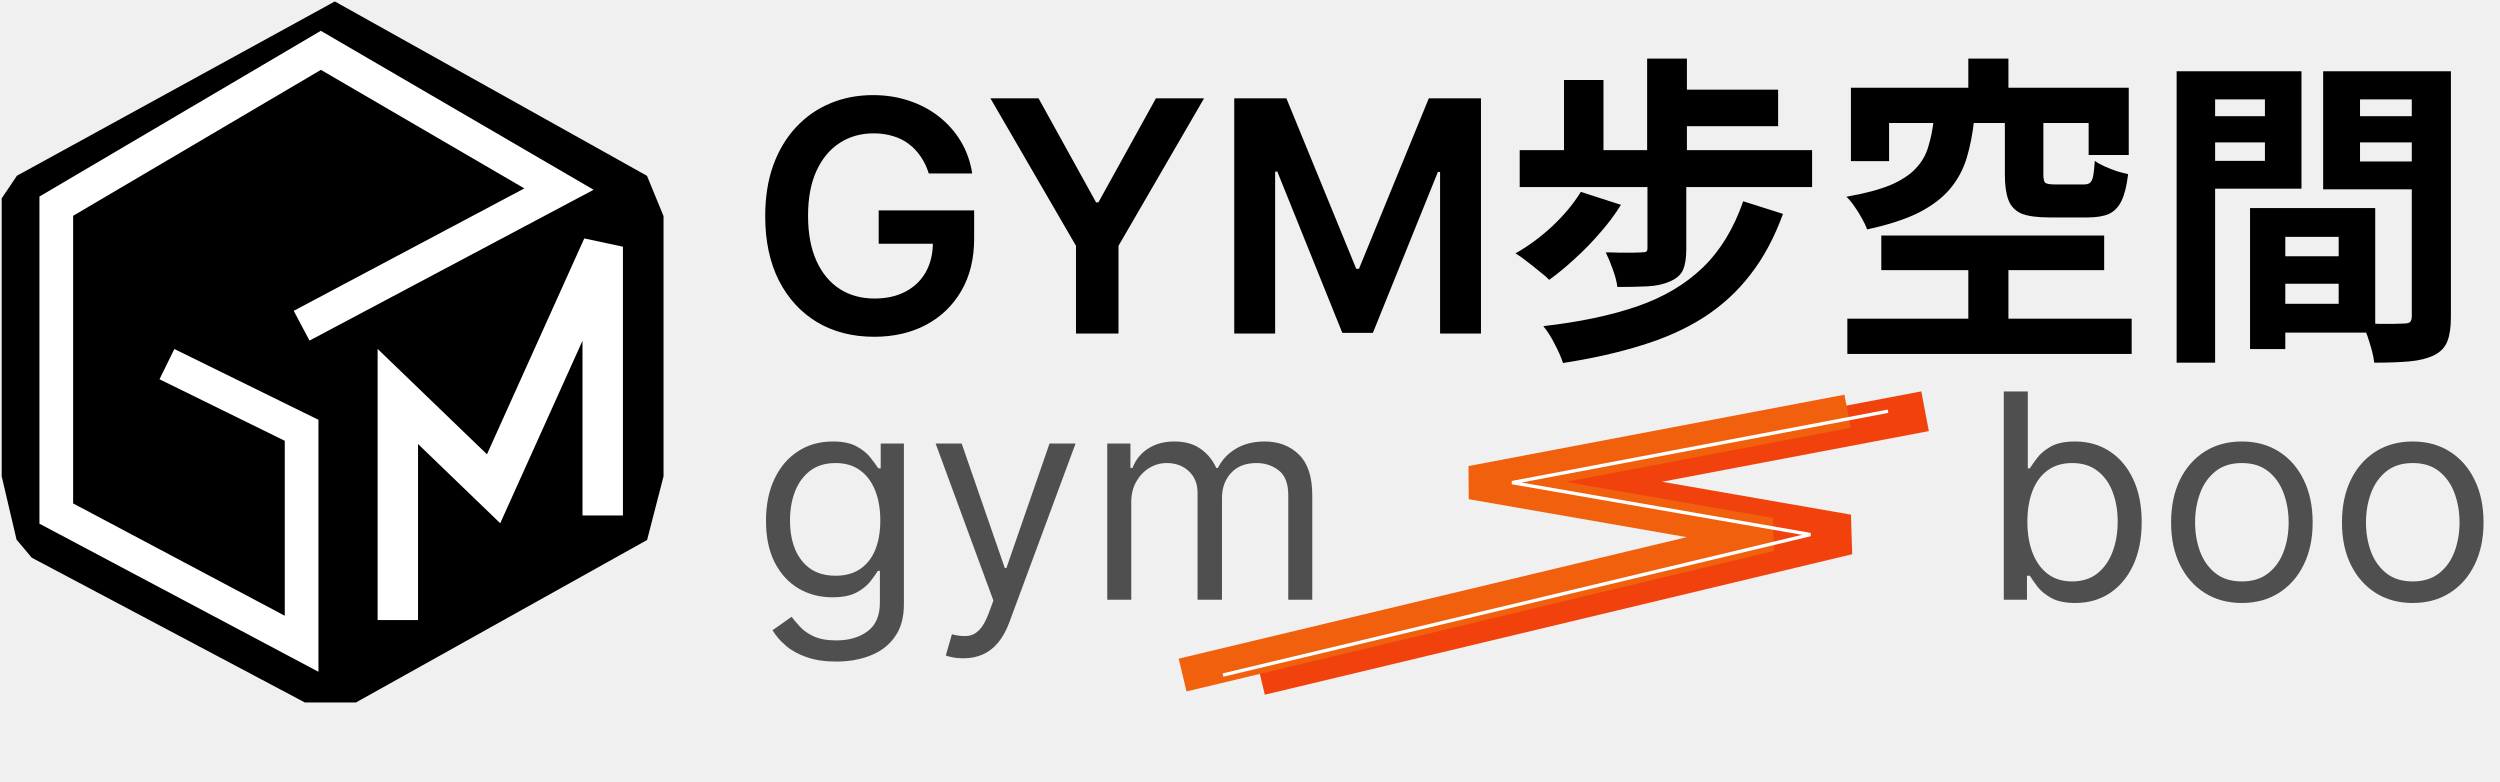
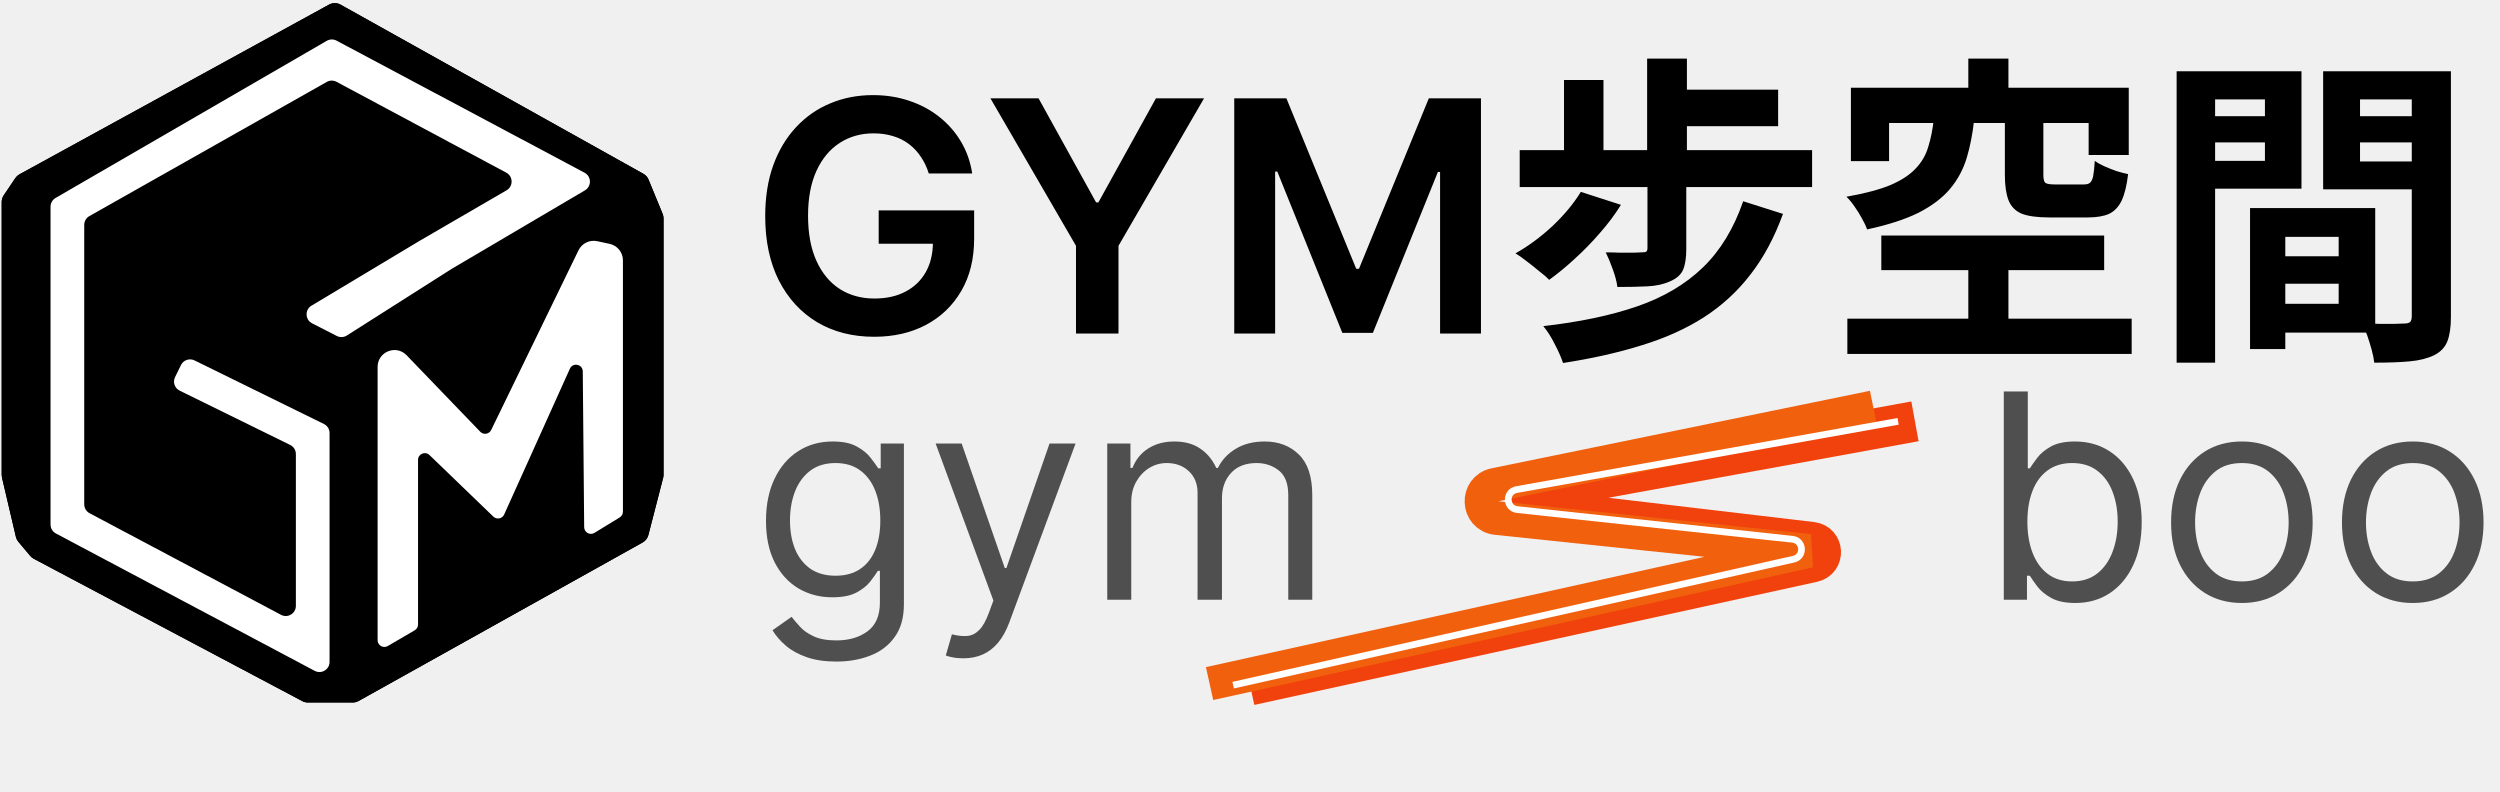
- <svg xmlns="http://www.w3.org/2000/svg" width="742" height="232" viewBox="0 0 742 232" fill="none">
+ <svg xmlns="http://www.w3.org/2000/svg" width="742" height="235" viewBox="0 0 742 235" fill="none">
  <path d="M275.659 51.477C275.091 49.636 274.307 47.989 273.307 46.534C272.33 45.057 271.148 43.795 269.761 42.75C268.398 41.705 266.83 40.92 265.057 40.398C263.284 39.852 261.352 39.58 259.261 39.58C255.511 39.58 252.17 40.523 249.239 42.409C246.307 44.295 244 47.068 242.318 50.727C240.659 54.364 239.83 58.795 239.83 64.023C239.83 69.296 240.659 73.761 242.318 77.421C243.977 81.079 246.284 83.864 249.239 85.773C252.193 87.659 255.625 88.602 259.534 88.602C263.08 88.602 266.148 87.921 268.739 86.557C271.352 85.193 273.364 83.261 274.773 80.761C276.182 78.239 276.886 75.284 276.886 71.898L279.75 72.341H260.795V62.455H289.125V70.841C289.125 76.818 287.852 81.989 285.307 86.352C282.761 90.716 279.261 94.079 274.807 96.443C270.352 98.784 265.239 99.954 259.466 99.954C253.034 99.954 247.386 98.511 242.523 95.625C237.682 92.716 233.898 88.591 231.17 83.25C228.466 77.886 227.114 71.523 227.114 64.159C227.114 58.523 227.909 53.489 229.5 49.057C231.114 44.625 233.364 40.864 236.25 37.773C239.136 34.659 242.523 32.295 246.409 30.682C250.295 29.046 254.523 28.227 259.091 28.227C262.955 28.227 266.557 28.796 269.898 29.932C273.239 31.046 276.205 32.636 278.795 34.705C281.409 36.773 283.557 39.227 285.239 42.068C286.92 44.909 288.023 48.045 288.545 51.477H275.659ZM293.957 29.182H308.241L325.321 60.068H326.003L343.082 29.182H357.366L331.969 72.954V99H319.355V72.954L293.957 29.182ZM366.324 29.182H381.801L402.528 79.773H403.347L424.074 29.182H439.551V99H427.415V51.034H426.767L407.472 98.796H398.403L379.108 50.932H378.46V99H366.324V29.182ZM488.966 54.36H500.486V73.944C500.486 76.568 500.166 78.616 499.526 80.088C498.886 81.56 497.574 82.712 495.59 83.544C493.734 84.376 491.526 84.856 488.966 84.984C486.406 85.112 483.43 85.176 480.038 85.176C479.846 83.64 479.398 81.912 478.694 79.992C477.99 78.008 477.286 76.312 476.582 74.904C477.99 74.904 479.398 74.936 480.806 75C482.278 75 483.59 75 484.742 75C485.894 74.936 486.694 74.904 487.142 74.904C487.846 74.904 488.326 74.84 488.582 74.712C488.838 74.52 488.966 74.168 488.966 73.656V54.36ZM469.19 56.952L481.094 60.792C479.366 63.608 477.286 66.392 474.854 69.144C472.486 71.896 469.99 74.456 467.366 76.824C464.806 79.192 462.278 81.272 459.782 83.064C459.078 82.296 458.086 81.432 456.806 80.472C455.59 79.448 454.342 78.456 453.062 77.496C451.846 76.536 450.758 75.768 449.798 75.192C453.574 73.08 457.222 70.392 460.742 67.128C464.262 63.8 467.078 60.408 469.19 56.952ZM517.382 59.736L529.19 63.48C526.63 70.52 523.398 76.536 519.494 81.528C515.654 86.52 511.046 90.744 505.67 94.2C500.358 97.592 494.246 100.344 487.334 102.456C480.422 104.632 472.614 106.392 463.91 107.736C463.334 106.008 462.502 104.12 461.414 102.072C460.39 100.024 459.27 98.264 458.054 96.792C468.806 95.576 478.086 93.624 485.894 90.936C493.702 88.248 500.198 84.408 505.382 79.416C510.566 74.424 514.566 67.864 517.382 59.736ZM451.046 44.568H537.83V55.512H451.046V44.568ZM495.878 26.616H527.75V37.464H495.878V26.616ZM488.87 17.4H500.677V51.48H488.87V17.4ZM464.198 23.736H475.91V50.52H464.198V23.736ZM584.198 17.4H596.102V33.144H584.198V17.4ZM584.198 74.328H596.102V99.96H584.198V74.328ZM573.926 35.544H585.926C585.478 39.704 584.742 43.48 583.718 46.872C582.694 50.264 581.062 53.304 578.822 55.992C576.582 58.68 573.478 61.048 569.51 63.096C565.542 65.08 560.422 66.744 554.15 68.088C553.83 67.128 553.318 66.04 552.614 64.824C551.974 63.608 551.238 62.424 550.406 61.272C549.574 60.056 548.774 59.096 548.006 58.392C553.446 57.432 557.798 56.28 561.062 54.936C564.326 53.528 566.822 51.896 568.55 50.04C570.342 48.184 571.59 46.04 572.294 43.608C573.062 41.176 573.606 38.488 573.926 35.544ZM595.046 35.352H606.47V51.768C606.47 53.112 606.662 53.944 607.046 54.264C607.494 54.584 608.454 54.744 609.926 54.744C610.31 54.744 610.854 54.744 611.558 54.744C612.326 54.744 613.158 54.744 614.054 54.744C614.95 54.744 615.814 54.744 616.646 54.744C617.478 54.744 618.086 54.744 618.47 54.744C619.302 54.744 619.91 54.584 620.294 54.264C620.742 53.88 621.062 53.208 621.254 52.248C621.446 51.224 621.606 49.72 621.734 47.736C622.502 48.312 623.462 48.856 624.614 49.368C625.766 49.88 626.982 50.36 628.262 50.808C629.542 51.192 630.662 51.48 631.622 51.672C631.238 55 630.598 57.624 629.702 59.544C628.806 61.4 627.558 62.712 625.958 63.48C624.358 64.184 622.246 64.536 619.622 64.536C619.046 64.536 618.246 64.536 617.222 64.536C616.198 64.536 615.078 64.536 613.862 64.536C612.71 64.536 611.59 64.536 610.502 64.536C609.478 64.536 608.71 64.536 608.198 64.536C604.614 64.536 601.862 64.152 599.942 63.384C598.086 62.552 596.806 61.208 596.102 59.352C595.398 57.496 595.046 55 595.046 51.864V35.352ZM549.35 26.04H631.814V46.008H619.91V36.504H560.678V47.832H549.35V26.04ZM558.374 69.912H624.518V80.184H558.374V69.912ZM548.294 94.584H632.678V105.048H548.294V94.584ZM673.286 76.056H699.494V84.216H673.286V76.056ZM672.614 61.752H704.966V98.712H672.614V90.168H694.118V70.296H672.614V61.752ZM667.814 61.752H678.278V103.608H667.814V61.752ZM651.782 34.488H675.782V42.264H651.782V34.488ZM696.326 34.488H720.518V42.264H696.326V34.488ZM715.814 21.144H727.43V94.008C727.43 97.08 727.078 99.512 726.374 101.304C725.67 103.096 724.358 104.472 722.438 105.432C720.454 106.392 718.022 107 715.142 107.256C712.326 107.512 708.838 107.64 704.678 107.64C704.55 106.488 704.294 105.208 703.91 103.8C703.526 102.392 703.078 100.952 702.566 99.48C702.054 98.072 701.51 96.856 700.934 95.832C702.662 95.96 704.358 96.056 706.022 96.12C707.75 96.12 709.286 96.12 710.63 96.12C712.038 96.056 712.998 96.024 713.51 96.024C714.406 96.024 715.014 95.864 715.334 95.544C715.654 95.224 715.814 94.648 715.814 93.816V21.144ZM652.646 21.144H683.078V55.992H652.646V47.736H672.23V29.496H652.646V21.144ZM721.958 21.144V29.496H700.454V47.928H721.958V56.184H689.51V21.144H721.958ZM646.022 21.144H657.446V107.64H646.022V21.144Z" fill="black" />
  <path d="M248.234 196.352C244.793 196.352 241.835 195.91 239.36 195.024C236.885 194.159 234.822 193.012 233.172 191.583C231.542 190.174 230.244 188.665 229.278 187.055L234.953 183.071C235.597 183.916 236.412 184.882 237.398 185.969C238.384 187.076 239.732 188.031 241.443 188.836C243.173 189.661 245.437 190.074 248.234 190.074C251.977 190.074 255.066 189.168 257.501 187.357C259.936 185.546 261.153 182.709 261.153 178.845V169.428H260.55C260.027 170.273 259.282 171.319 258.316 172.567C257.37 173.794 256.002 174.891 254.211 175.857C252.44 176.803 250.045 177.276 247.027 177.276C243.284 177.276 239.924 176.39 236.945 174.619C233.987 172.848 231.643 170.273 229.912 166.892C228.202 163.511 227.347 159.406 227.347 154.577C227.347 149.828 228.182 145.692 229.852 142.171C231.522 138.629 233.846 135.892 236.825 133.961C239.803 132.009 243.244 131.033 247.148 131.033C250.166 131.033 252.561 131.536 254.332 132.542C256.123 133.528 257.491 134.655 258.437 135.923C259.403 137.17 260.147 138.196 260.67 139.001H261.395V131.636H268.277V179.328C268.277 183.312 267.371 186.552 265.56 189.048C263.769 191.563 261.355 193.404 258.316 194.571C255.298 195.759 251.937 196.352 248.234 196.352ZM247.993 170.876C250.85 170.876 253.265 170.222 255.237 168.914C257.209 167.606 258.708 165.725 259.735 163.27C260.761 160.815 261.274 157.877 261.274 154.456C261.274 151.116 260.771 148.167 259.765 145.612C258.759 143.056 257.27 141.054 255.298 139.605C253.326 138.156 250.891 137.432 247.993 137.432C244.974 137.432 242.459 138.196 240.447 139.726C238.455 141.255 236.955 143.308 235.949 145.884C234.963 148.459 234.47 151.317 234.47 154.456C234.47 157.676 234.973 160.523 235.979 162.998C237.006 165.453 238.515 167.385 240.507 168.794C242.519 170.182 245.015 170.876 247.993 170.876ZM285.905 195.386C284.697 195.386 283.621 195.286 282.675 195.085C281.729 194.903 281.075 194.722 280.713 194.541L282.524 188.263C284.255 188.705 285.784 188.866 287.112 188.746C288.44 188.625 289.618 188.031 290.644 186.965C291.69 185.918 292.646 184.218 293.511 181.864L294.839 178.241L277.695 131.636H285.422L298.22 168.582H298.703L311.501 131.636H319.229L299.548 184.761C298.663 187.156 297.566 189.138 296.258 190.708C294.95 192.297 293.431 193.475 291.7 194.239C289.99 195.004 288.058 195.386 285.905 195.386ZM328.631 178V131.636H335.513V138.881H336.117C337.083 136.406 338.642 134.484 340.796 133.115C342.949 131.727 345.535 131.033 348.553 131.033C351.612 131.033 354.157 131.727 356.19 133.115C358.242 134.484 359.842 136.406 360.989 138.881H361.472C362.659 136.486 364.44 134.584 366.815 133.176C369.189 131.747 372.037 131.033 375.357 131.033C379.502 131.033 382.893 132.331 385.529 134.926C388.165 137.502 389.483 141.517 389.483 146.97V178H382.36V146.97C382.36 143.549 381.424 141.104 379.553 139.635C377.681 138.166 375.478 137.432 372.942 137.432C369.682 137.432 367.157 138.418 365.366 140.39C363.575 142.342 362.68 144.817 362.68 147.815V178H355.435V146.246C355.435 143.61 354.58 141.487 352.869 139.877C351.159 138.247 348.956 137.432 346.259 137.432C344.408 137.432 342.677 137.925 341.067 138.911C339.478 139.897 338.19 141.265 337.204 143.016C336.238 144.747 335.755 146.749 335.755 149.023V178H328.631ZM594.724 178V116.182H601.848V139.001H602.451C602.975 138.196 603.699 137.17 604.625 135.923C605.57 134.655 606.919 133.528 608.669 132.542C610.44 131.536 612.835 131.033 615.853 131.033C619.757 131.033 623.198 132.009 626.176 133.961C629.155 135.913 631.479 138.679 633.149 142.261C634.819 145.843 635.654 150.069 635.654 154.939C635.654 159.849 634.819 164.105 633.149 167.707C631.479 171.289 629.165 174.066 626.207 176.038C623.249 177.99 619.838 178.966 615.974 178.966C612.996 178.966 610.611 178.473 608.82 177.487C607.029 176.481 605.651 175.344 604.685 174.076C603.719 172.788 602.975 171.722 602.451 170.876H601.606V178H594.724ZM601.727 154.818C601.727 158.32 602.24 161.408 603.266 164.085C604.293 166.741 605.792 168.824 607.764 170.333C609.736 171.822 612.151 172.567 615.008 172.567C617.986 172.567 620.472 171.782 622.464 170.212C624.476 168.623 625.985 166.49 626.991 163.813C628.018 161.117 628.531 158.118 628.531 154.818C628.531 151.558 628.028 148.62 627.022 146.004C626.036 143.368 624.536 141.285 622.524 139.756C620.532 138.207 618.027 137.432 615.008 137.432C612.11 137.432 609.676 138.166 607.703 139.635C605.731 141.084 604.242 143.117 603.236 145.733C602.23 148.328 601.727 151.357 601.727 154.818ZM665.386 178.966C661.201 178.966 657.528 177.97 654.369 175.978C651.23 173.985 648.775 171.198 647.004 167.616C645.253 164.035 644.378 159.849 644.378 155.06C644.378 150.23 645.253 146.014 647.004 142.412C648.775 138.81 651.23 136.013 654.369 134.021C657.528 132.029 661.201 131.033 665.386 131.033C669.572 131.033 673.234 132.029 676.374 134.021C679.533 136.013 681.988 138.81 683.739 142.412C685.509 146.014 686.395 150.23 686.395 155.06C686.395 159.849 685.509 164.035 683.739 167.616C681.988 171.198 679.533 173.985 676.374 175.978C673.234 177.97 669.572 178.966 665.386 178.966ZM665.386 172.567C668.566 172.567 671.182 171.752 673.234 170.122C675.287 168.492 676.806 166.349 677.792 163.692C678.778 161.036 679.271 158.159 679.271 155.06C679.271 151.961 678.778 149.073 677.792 146.397C676.806 143.72 675.287 141.557 673.234 139.907C671.182 138.257 668.566 137.432 665.386 137.432C662.207 137.432 659.591 138.257 657.538 139.907C655.486 141.557 653.967 143.72 652.98 146.397C651.994 149.073 651.501 151.961 651.501 155.06C651.501 158.159 651.994 161.036 652.98 163.692C653.967 166.349 655.486 168.492 657.538 170.122C659.591 171.752 662.207 172.567 665.386 172.567ZM716.104 178.966C711.919 178.966 708.246 177.97 705.087 175.978C701.948 173.985 699.493 171.198 697.722 167.616C695.971 164.035 695.096 159.849 695.096 155.06C695.096 150.23 695.971 146.014 697.722 142.412C699.493 138.81 701.948 136.013 705.087 134.021C708.246 132.029 711.919 131.033 716.104 131.033C720.29 131.033 723.952 132.029 727.091 134.021C730.251 136.013 732.706 138.81 734.456 142.412C736.227 146.014 737.113 150.23 737.113 155.06C737.113 159.849 736.227 164.035 734.456 167.616C732.706 171.198 730.251 173.985 727.091 175.978C723.952 177.97 720.29 178.966 716.104 178.966ZM716.104 172.567C719.284 172.567 721.9 171.752 723.952 170.122C726.005 168.492 727.524 166.349 728.51 163.692C729.496 161.036 729.989 158.159 729.989 155.06C729.989 151.961 729.496 149.073 728.51 146.397C727.524 143.72 726.005 141.557 723.952 139.907C721.9 138.257 719.284 137.432 716.104 137.432C712.925 137.432 710.309 138.257 708.256 139.907C706.204 141.557 704.684 143.72 703.698 146.397C702.712 149.073 702.219 151.961 702.219 155.06C702.219 158.159 702.712 161.036 703.698 163.692C704.684 166.349 706.204 168.492 708.256 170.122C710.309 171.752 712.925 172.567 716.104 172.567Z" fill="black" fill-opacity="0.67" />
-   <path d="M5.372 52.533L99.374 1L191.627 52.533L196.436 64.226V141.31L191.627 159.931L105.495 208H90.63L9.744 165.128L5.372 159.931L1 141.31V59.029L5.372 52.533Z" fill="black" stroke="black" />
-   <path d="M49.543 108.074L89.519 127.714V191.071L16.705 152.424V61.189L95.23 14.938L165.903 56.121L89.519 96.669" stroke="white" stroke-width="10" />
-   <path d="M118.074 184.033V117.671L146.496 145.068L178.885 73.227V152.983" stroke="white" stroke-width="12" />
-   <path d="M571.36 122.054L459.78 143.236L548.339 158.658L374 200.354" stroke="#F1420D" stroke-width="12" />
-   <path d="M548.36 122.054L436.78 143.236L525.339 158.658L351 200.354" stroke="#F1600D" stroke-width="10" />
-   <path d="M560.36 122.054L448.78 143.236L537.339 158.658L363 200.354" stroke="white" />
+   <path d="M6.012 52.183L97.918 1.798C98.824 1.302 99.921 1.306 100.823 1.81L190.713 52.023C191.305 52.354 191.767 52.874 192.025 53.501L196.211 63.678C196.36 64.04 196.436 64.427 196.436 64.819V140.928C196.436 141.182 196.404 141.434 196.341 141.679L191.948 158.687C191.743 159.482 191.222 160.157 190.505 160.557L106.177 207.62C105.73 207.869 105.226 208 104.715 208H91.376C90.886 208 90.403 207.88 89.971 207.651L10.26 165.401C9.919 165.22 9.617 164.976 9.369 164.681L5.833 160.479C5.53 160.119 5.316 159.692 5.208 159.234L1.079 141.648C1.027 141.423 1 141.193 1 140.962V59.945C1 59.348 1.178 58.765 1.511 58.27L4.965 53.138C5.233 52.741 5.591 52.413 6.012 52.183Z" fill="black" stroke="black" />
+   <path fill-rule="evenodd" clip-rule="evenodd" d="M96.98 12.116C97.877 11.597 98.979 11.577 99.894 12.064L173.5 51.264C175.568 52.366 175.632 55.307 173.612 56.497L134.074 79.786L102.948 99.579C102.051 100.15 100.919 100.203 99.972 99.719L92.629 95.963C90.532 94.89 90.432 91.93 92.452 90.719L124.5 71.5L150.35 56.482C152.381 55.302 152.33 52.351 150.259 51.243L99.878 24.279C98.972 23.794 97.881 23.806 96.986 24.312L26.524 64.139C25.582 64.671 25 65.669 25 66.75V149.674C25 150.784 25.613 151.804 26.593 152.324L83.408 182.48C85.406 183.54 87.814 182.092 87.814 179.83V134.759C87.814 133.615 87.164 132.57 86.137 132.066L53.326 115.945C51.839 115.215 51.225 113.417 51.956 111.93L53.72 108.34C54.45 106.853 56.248 106.24 57.735 106.97L96.137 125.837C97.164 126.342 97.814 127.386 97.814 128.53V196.459C97.814 198.721 95.406 200.169 93.408 199.109L16.593 158.338C15.613 157.817 15 156.798 15 155.688V61.347C15 60.277 15.57 59.288 16.496 58.752L96.98 12.116Z" fill="white" />
+   <path fill-rule="evenodd" clip-rule="evenodd" d="M172.967 110.237C172.947 108.093 170.025 107.478 169.144 109.433L149.632 152.711C149.064 153.973 147.417 154.289 146.421 153.329L127.462 135.054C126.192 133.83 124.074 134.73 124.074 136.494V185.351C124.074 186.063 123.696 186.72 123.082 187.079L115.082 191.746C113.748 192.523 112.074 191.562 112.074 190.018V108.901C112.074 104.401 117.554 102.191 120.676 105.433L142.54 128.139C143.505 129.14 145.172 128.876 145.78 127.626L171.701 74.288C172.707 72.217 174.998 71.102 177.249 71.585L180.936 72.378C183.24 72.874 184.885 74.91 184.885 77.266V151.862C184.885 152.558 184.523 153.205 183.929 153.568L176.427 158.157C175.101 158.969 173.397 158.024 173.383 156.469L172.967 110.237Z" fill="white" />
+   <path d="M6.012 52.183L97.918 1.798C98.824 1.302 99.921 1.306 100.823 1.81L190.713 52.023C191.305 52.354 191.767 52.874 192.025 53.501L196.211 63.678C196.36 64.04 196.436 64.427 196.436 64.819V140.928C196.436 141.182 196.404 141.434 196.341 141.679L191.948 158.687C191.743 159.482 191.222 160.157 190.505 160.557L106.177 207.62C105.73 207.869 105.226 208 104.715 208H91.376C90.886 208 90.403 207.88 89.971 207.651L10.26 165.401C9.919 165.22 9.617 164.976 9.369 164.681L5.833 160.479C5.53 160.119 5.316 159.692 5.208 159.234L1.079 141.648C1.027 141.423 1 141.193 1 140.962V59.945C1 59.348 1.178 58.765 1.511 58.27L4.965 53.138C5.233 52.741 5.591 52.413 6.012 52.183Z" fill="black" stroke="black" />
+   <path fill-rule="evenodd" clip-rule="evenodd" d="M96.98 12.116C97.877 11.597 98.979 11.577 99.894 12.064L173.5 51.264C175.568 52.366 175.632 55.307 173.612 56.497L134.074 79.786L102.948 99.579C102.051 100.15 100.919 100.203 99.972 99.719L92.629 95.963C90.532 94.89 90.432 91.93 92.452 90.719L124.5 71.5L150.35 56.482C152.381 55.302 152.33 52.351 150.259 51.243L99.878 24.279C98.972 23.794 97.881 23.806 96.986 24.312L26.524 64.139C25.582 64.671 25 65.669 25 66.75V149.674C25 150.784 25.613 151.804 26.593 152.324L83.408 182.48C85.406 183.54 87.814 182.092 87.814 179.83V134.759C87.814 133.615 87.164 132.57 86.137 132.066L53.326 115.945C51.839 115.215 51.225 113.417 51.956 111.93L53.72 108.34C54.45 106.853 56.248 106.24 57.735 106.97L96.137 125.837C97.164 126.342 97.814 127.386 97.814 128.53V196.459C97.814 198.721 95.406 200.169 93.408 199.109L16.593 158.338C15.613 157.817 15 156.798 15 155.688V61.347C15 60.277 15.57 59.288 16.496 58.752L96.98 12.116Z" fill="white" />
+   <path fill-rule="evenodd" clip-rule="evenodd" d="M172.967 110.237C172.947 108.093 170.025 107.478 169.144 109.433L149.632 152.711C149.064 153.973 147.417 154.289 146.421 153.329L127.462 135.054C126.192 133.83 124.074 134.73 124.074 136.494V185.351C124.074 186.063 123.696 186.72 123.082 187.079L115.082 191.746C113.748 192.523 112.074 191.562 112.074 190.018V108.901C112.074 104.401 117.554 102.191 120.676 105.433L142.54 128.139C143.505 129.14 145.172 128.876 145.78 127.626L171.701 74.288C172.707 72.217 174.998 71.102 177.249 71.585L180.936 72.378C183.24 72.874 184.885 74.91 184.885 77.266V151.862C184.885 152.558 184.523 153.205 183.929 153.568L176.427 158.157C175.101 158.969 173.397 158.024 173.383 156.469L172.967 110.237Z" fill="white" />
+   <path d="M568.36 125.054L456.667 145.415C453.278 146.033 453.432 150.941 456.853 151.345L537.768 160.905C541.129 161.302 541.363 166.092 538.057 166.815L371 203.354" stroke="#F1420D" stroke-width="12" />
+   <path d="M556 120.884L443.7 143.89C438.101 145.037 438.497 153.164 444.182 153.761L537 163.5L359 202.884" stroke="#F1600D" stroke-width="10" />
+   <path d="M563.36 125.054L450.121 145.311C446.707 145.922 446.879 150.875 450.327 151.247L532.007 160.059C535.379 160.423 535.652 165.225 532.343 165.968L366 203.354" stroke="white" stroke-width="2" />
</svg>
